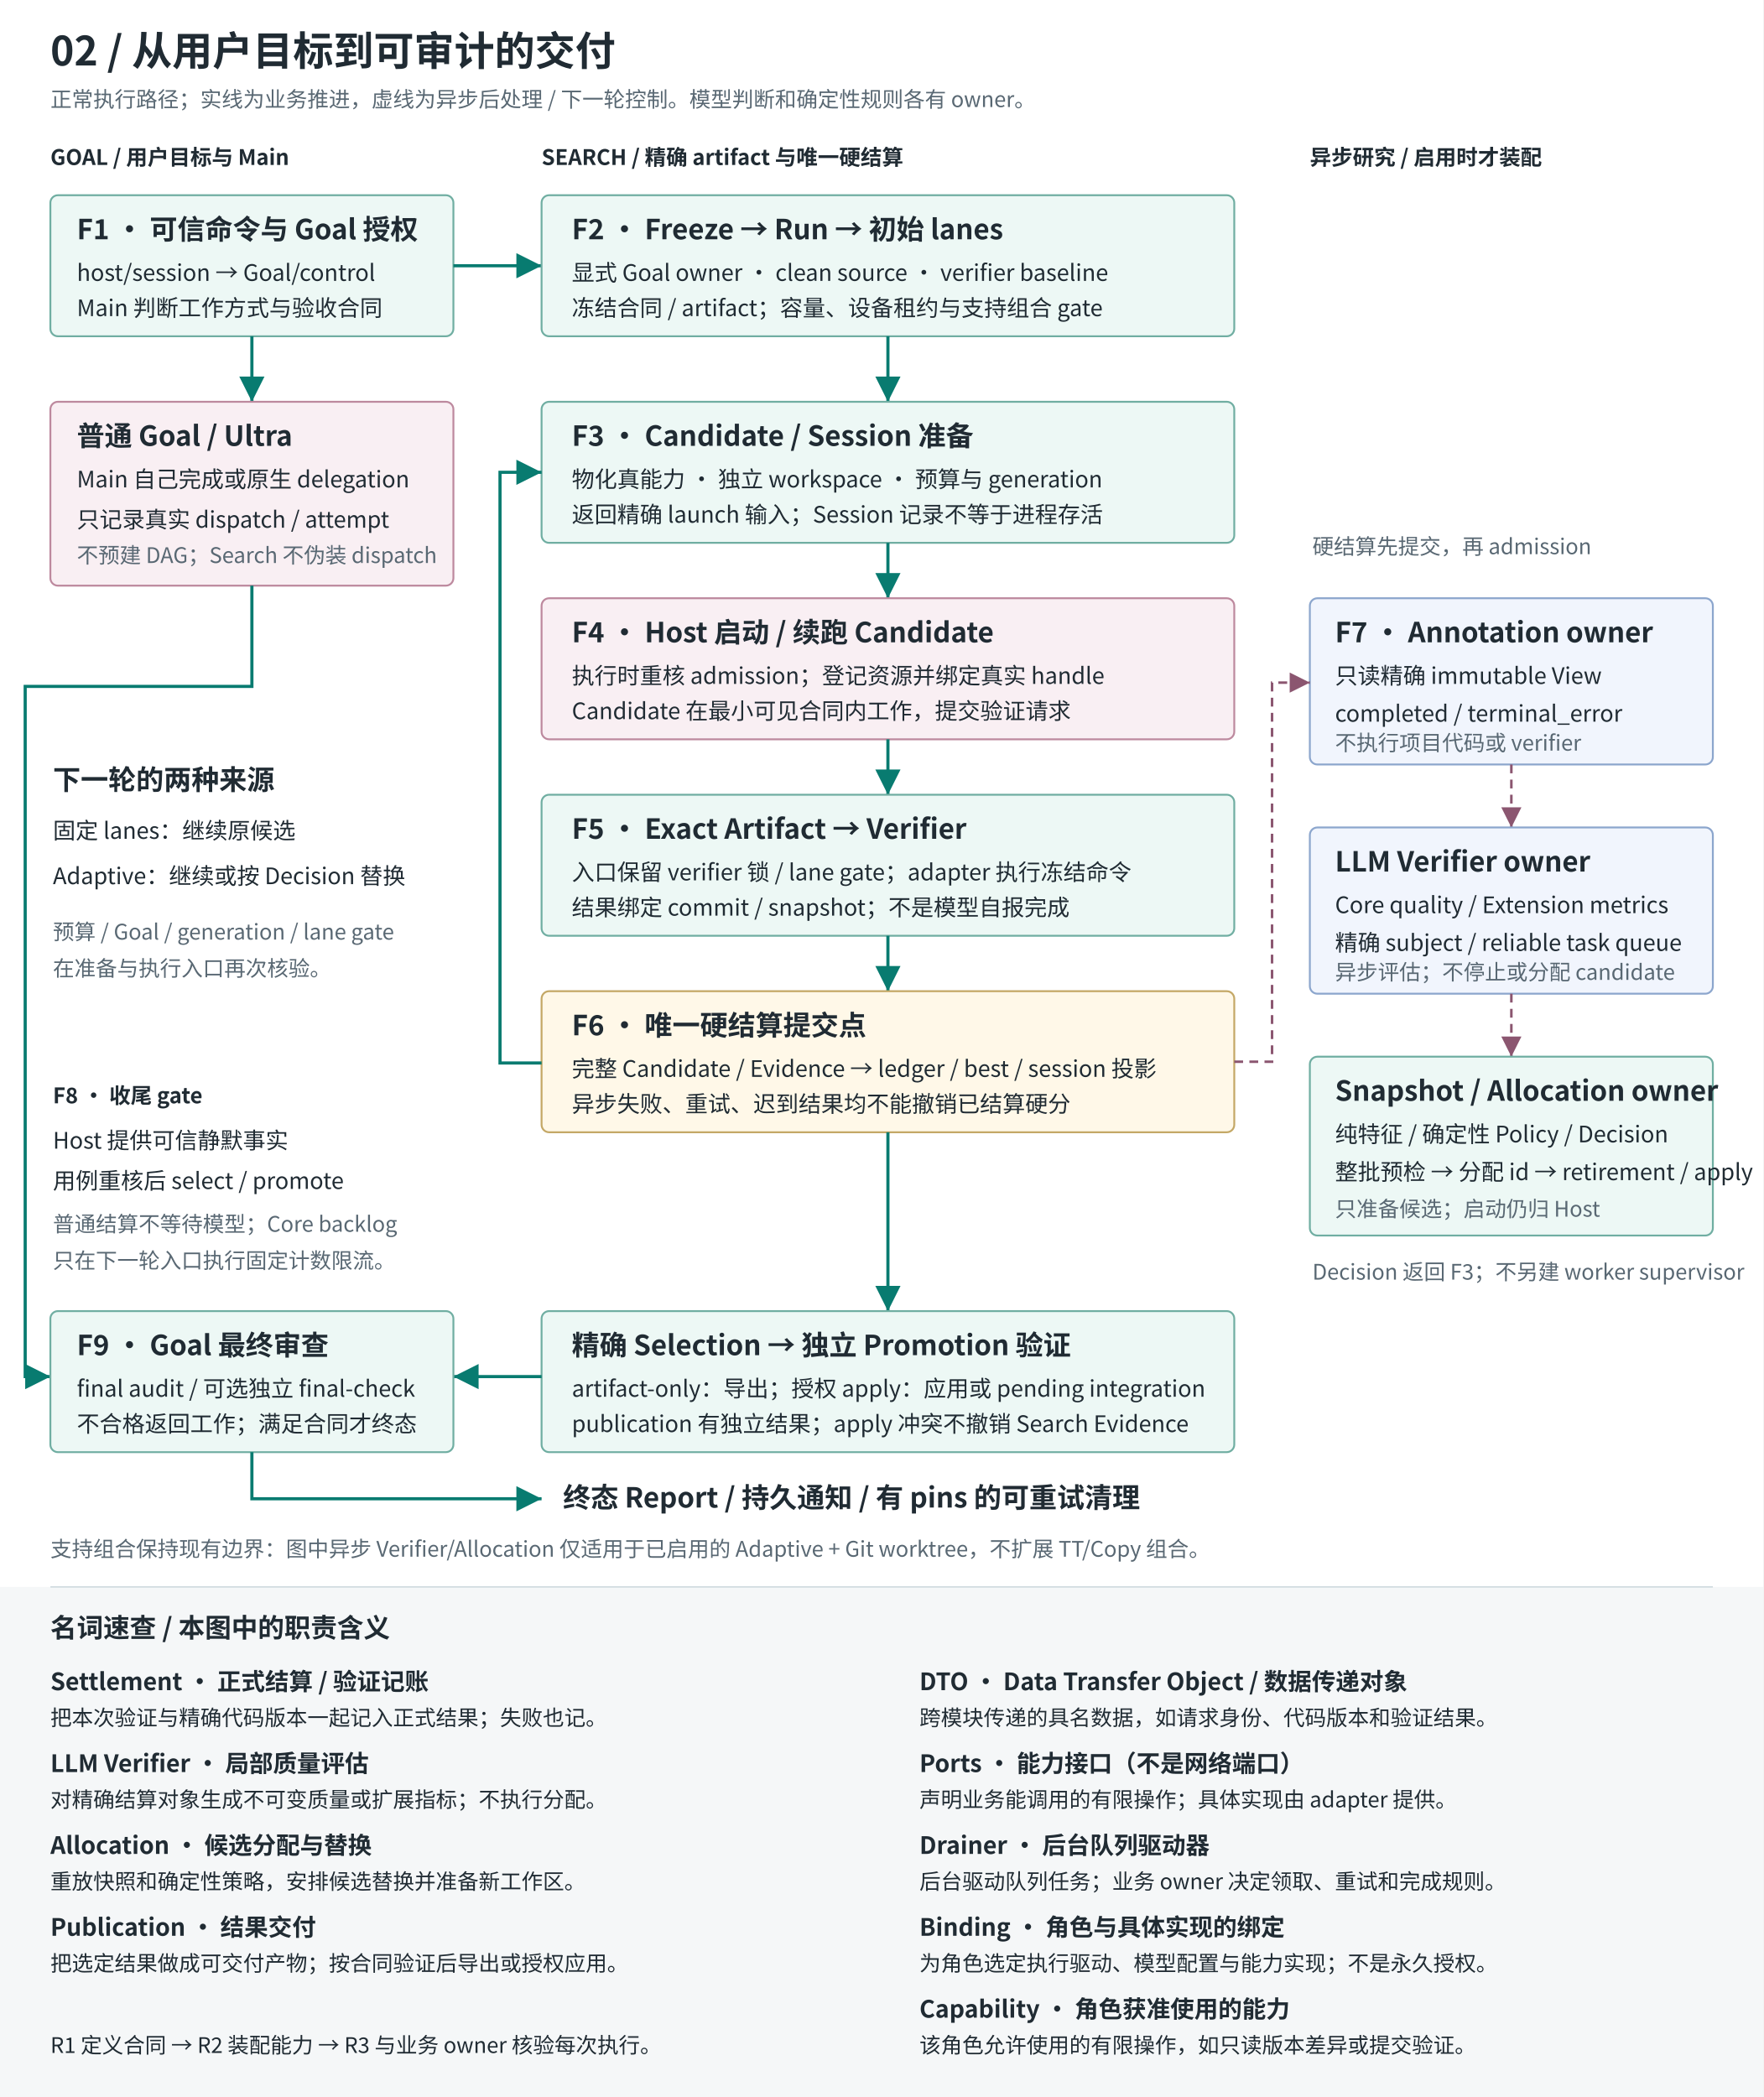
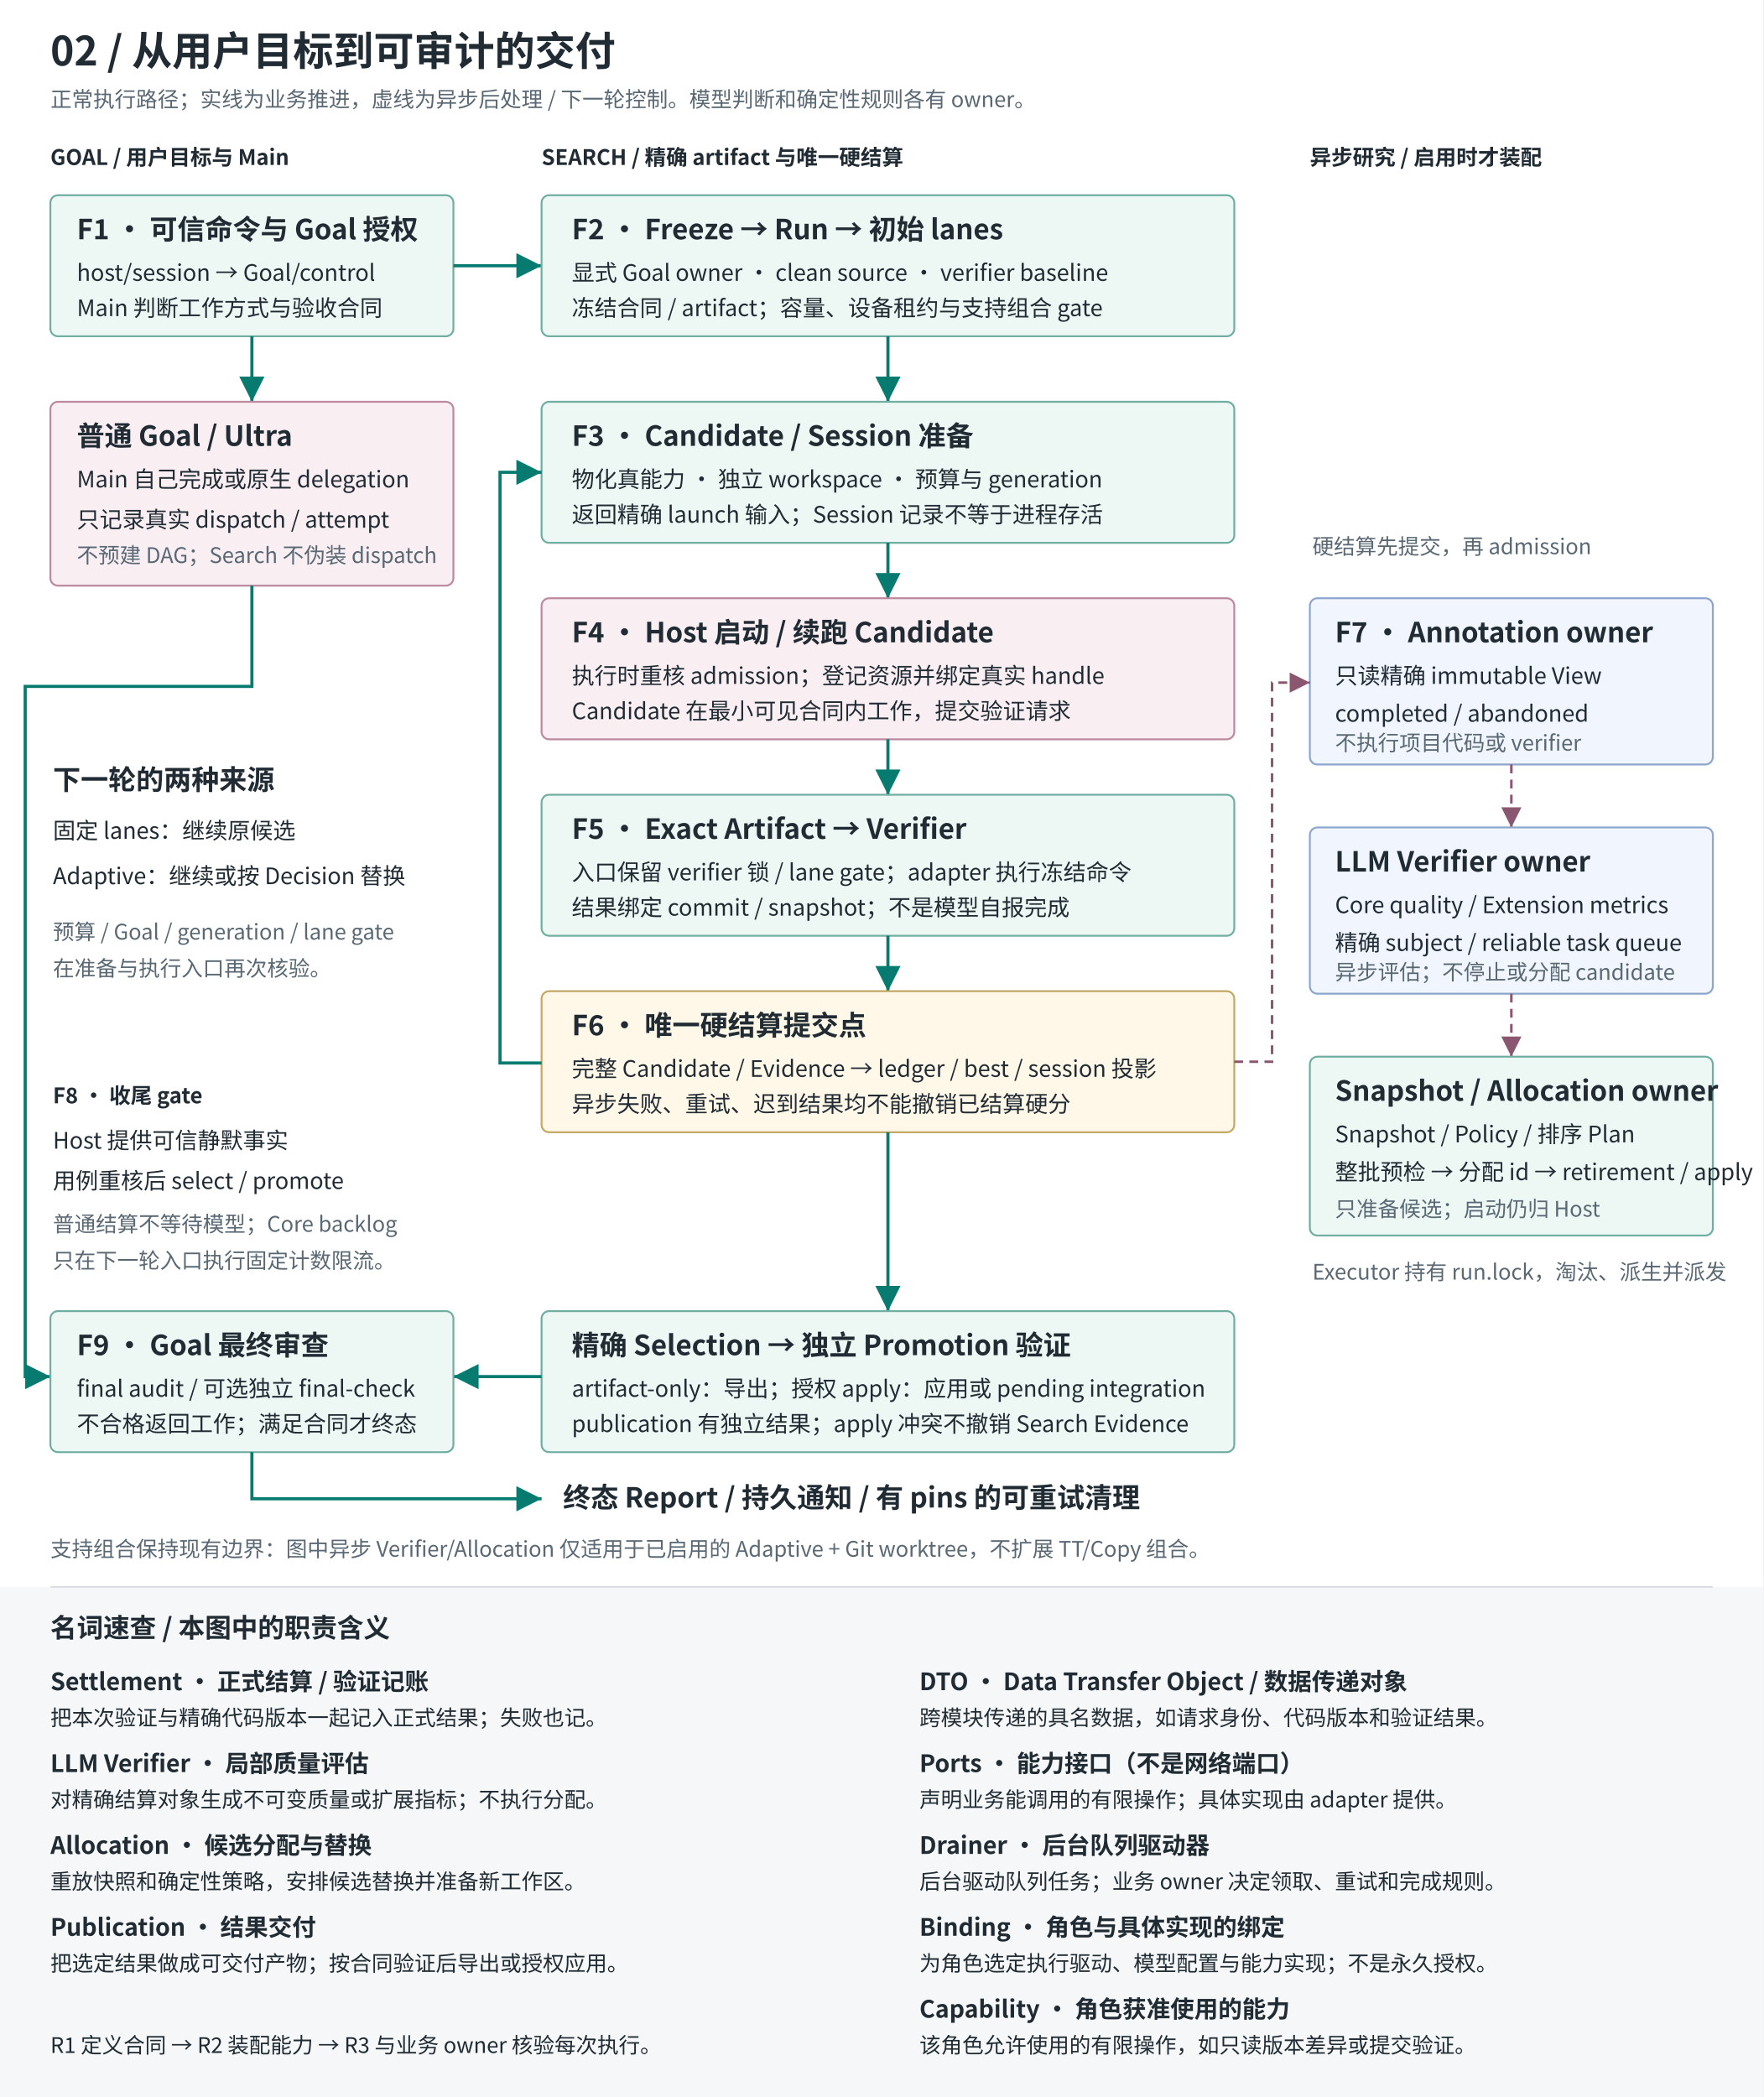
<svg xmlns="http://www.w3.org/2000/svg" width="1400" height="1665" viewBox="0 0 1400 1665" role="img" aria-labelledby="title desc">
  <defs>
    <style>
      text{font-family:'Noto Sans CJK SC','Microsoft YaHei',sans-serif;fill:#202b33;font-size:18px;letter-spacing:0}.title{font-size:32px;font-weight:700}.sub{font-size:17px;fill:#596873}.heading{font-size:22px;font-weight:700}.label{font-size:17px;font-weight:700}.box{rx:6;stroke-width:1.5}.business{fill:#edf8f5;stroke:#70aea2}.host{fill:#f9eff3;stroke:#bd899e}.state{fill:#fff8e8;stroke:#c4a866}.pure{fill:#f1f5fd;stroke:#8ca6cd}.neutral{fill:#f5f7f8;stroke:#b0bdc4}.flow{fill:none;stroke:#087b70;stroke-width:2.5;marker-end:url(#arrow)}.async{fill:none;stroke:#8b5670;stroke-width:2;stroke-dasharray:7 5;marker-end:url(#async)}
    </style>
    <marker id="arrow" markerWidth="9" markerHeight="9" refX="8" refY="4" orient="auto">
      <path d="M0 0L8 4L0 8Z" fill="#087b70" />
    </marker>
    <marker id="async" markerWidth="9" markerHeight="9" refX="8" refY="4" orient="auto">
      <path d="M0 0L8 4L0 8Z" fill="#8b5670" />
    </marker>
  </defs>
  <rect width="1400" height="1665" fill="#fff" />
  <text x="40" y="52" class="title">02 / 从用户目标到可审计的交付</text>
  <text x="40" y="85" class="sub">正常执行路径；实线为业务推进，虚线为异步后处理 / 下一轮控制。模型判断和确定性规则各有 owner。</text>
  <text x="40" y="131" class="label">GOAL / 用户目标与 Main</text>
  <text x="430" y="131" class="label">SEARCH / 精确 artifact 与唯一硬结算</text>
  <text x="1040" y="131" class="label">异步研究 / 启用时才装配</text>
  <rect x="40" y="155" width="320" height="112" class="box business" />
  <text x="61" y="190" class="heading">F1 · 可信命令与 Goal 授权</text>
  <text x="61" y="223">host/session → Goal/control</text>
  <text x="61" y="251">Main 判断工作方式与验收合同</text>
  <path d="M360 211H430" class="flow" />
  <rect x="430" y="155" width="550" height="112" class="box business" />
  <text x="454" y="190" class="heading">F2 · Freeze → Run → 初始 lanes</text>
  <text x="454" y="223">显式 Goal owner · clean source · verifier baseline</text>
  <text x="454" y="251">冻结合同 / artifact；容量、设备租约与支持组合 gate</text>
  <path d="M705 267V319" class="flow" />
  <rect x="430" y="319" width="550" height="112" class="box business" />
  <text x="454" y="354" class="heading">F3 · Candidate / Session 准备</text>
  <text x="454" y="387">物化真能力 · 独立 workspace · 预算与 generation</text>
  <text x="454" y="415">返回精确 launch 输入；Session 记录不等于进程存活</text>
  <path d="M705 431V475" class="flow" />
  <rect x="430" y="475" width="550" height="112" class="box host" />
  <text x="454" y="510" class="heading">F4 · Host 启动 / 续跑 Candidate</text>
  <text x="454" y="543">执行时重核 admission；登记资源并绑定真实 handle</text>
  <text x="454" y="571">Candidate 在最小可见合同内工作，提交验证请求</text>
  <path d="M705 587V631" class="flow" />
  <rect x="430" y="631" width="550" height="112" class="box business" />
  <text x="454" y="666" class="heading">F5 · Exact Artifact → Verifier</text>
  <text x="454" y="699">入口保留 verifier 锁 / lane gate；adapter 执行冻结命令</text>
  <text x="454" y="727">结果绑定 commit / snapshot；不是模型自报完成</text>
  <path d="M705 743V787" class="flow" />
  <rect x="430" y="787" width="550" height="112" class="box state" />
  <text x="454" y="822" class="heading">F6 · 唯一硬结算提交点</text>
  <text x="454" y="855">完整 Candidate / Evidence → ledger / best / session 投影</text>
  <text x="454" y="883">异步失败、重试、迟到结果均不能撤销已结算硬分</text>
  <rect x="1040" y="475" width="320" height="132" class="box pure" />
  <text x="1060" y="510" class="heading">F7 · Annotation owner</text>
  <text x="1060" y="543">只读精确 immutable View</text>
-   <text x="1060" y="573">completed / terminal_error</text>
+   <text x="1060" y="573">completed / abandoned</text>
  <text x="1060" y="596" class="sub">不执行项目代码或 verifier</text>
  <path d="M980 843H1010V542H1040" class="async" />
  <text x="1042" y="440" class="sub">硬结算先提交，再 admission</text>
  <path d="M1200 607V657" class="async" />
  <rect x="1040" y="657" width="320" height="132" class="box pure" />
  <text x="1060" y="692" class="heading">LLM Verifier owner</text>
  <text x="1060" y="725">Core quality / Extension metrics</text>
  <text x="1060" y="755">精确 subject / reliable task queue</text>
  <text x="1060" y="778" class="sub">异步评估；不停止或分配 candidate</text>
  <path d="M1200 789V839" class="async" />
  <rect x="1040" y="839" width="320" height="142" class="box business" />
  <text x="1060" y="874" class="heading">Snapshot / Allocation owner</text>
-   <text x="1060" y="907">纯特征 / 确定性 Policy / Decision</text>
+   <text x="1060" y="907">Snapshot / Policy / 排序 Plan</text>
  <text x="1060" y="937">整批预检 → 分配 id → retirement / apply</text>
  <text x="1060" y="966" class="sub">只准备候选；启动仍归 Host</text>
  <path d="M430 844H397V375H430" class="flow" />
  <text x="42" y="627" class="heading">下一轮的两种来源</text>
  <text x="42" y="666">固定 lanes：继续原候选</text>
  <text x="42" y="702">Adaptive：继续或按 Decision 替换</text>
  <text x="42" y="746" class="sub">预算 / Goal / generation / lane gate</text>
  <text x="42" y="775" class="sub">在准备与执行入口再次核验。</text>
-   <text x="1042" y="1016" class="sub">Decision 返回 F3；不另建 worker supervisor</text>
+   <text x="1042" y="1016" class="sub">Executor 持有 run.lock，淘汰、派生并派发</text>
  <path d="M200 267V319" class="flow" />
  <rect x="40" y="319" width="320" height="146" class="box host" />
  <text x="61" y="354" class="heading">普通 Goal / Ultra</text>
  <text x="61" y="387">Main 自己完成或原生 delegation</text>
  <text x="61" y="419">只记录真实 dispatch / attempt</text>
  <text x="61" y="447" class="sub">不预建 DAG；Search 不伪装 dispatch</text>
  <path d="M200 465V545H20V1093H40" class="flow" />
  <path d="M705 899V1041" class="flow" />
  <text x="42" y="876" class="label">F8 · 收尾 gate</text>
  <text x="42" y="912">Host 提供可信静默事实</text>
  <text x="42" y="944">用例重核后 select / promote</text>
  <text x="42" y="978" class="sub">普通结算不等待模型；Core backlog</text>
  <text x="42" y="1007" class="sub">只在下一轮入口执行固定计数限流。</text>
  <rect x="430" y="1041" width="550" height="112" class="box business" />
  <text x="454" y="1076" class="heading">精确 Selection → 独立 Promotion 验证</text>
  <text x="454" y="1109">artifact-only：导出；授权 apply：应用或 pending integration</text>
  <text x="454" y="1137">publication 有独立结果；apply 冲突不撤销 Search Evidence</text>
  <path d="M430 1093H360" class="flow" />
  <rect x="40" y="1041" width="320" height="112" class="box business" />
  <text x="61" y="1076" class="heading">F9 · Goal 最终审查</text>
  <text x="61" y="1109">final audit / 可选独立 final-check</text>
  <text x="61" y="1137">不合格返回工作；满足合同才终态</text>
  <path d="M200 1153V1190H430" class="flow" />
  <text x="447" y="1197" class="heading">终态 Report / 持久通知 / 有 pins 的可重试清理</text>
  <text x="40" y="1236" class="sub">支持组合保持现有边界：图中异步 Verifier/Allocation 仅适用于已启用的 Adaptive + Git worktree，不扩展 TT/Copy 组合。</text>
  <style>.glossary text{font-size:17px}.glossary .term{font-size:19px;font-weight:700}.glossary .glossary-title{font-size:21px;font-weight:700}</style>
  <g class="glossary" transform="translate(0 1260)">
    <rect width="1400" height="405" fill="#f5f7f8" />
    <path d="M40 0H1360" stroke="#cbd6dc" />
    <text x="40" y="40" class="glossary-title">名词速查 / 本图中的职责含义</text>
    <text x="40" y="82" class="term">Settlement · 正式结算 / 验证记账</text>
    <text x="40" y="110">把本次验证与精确代码版本一起记入正式结果；失败也记。</text>
    <text x="40" y="147" class="term">LLM Verifier · 局部质量评估</text>
    <text x="40" y="175">对精确结算对象生成不可变质量或扩展指标；不执行分配。</text>
    <text x="40" y="212" class="term">Allocation · 候选分配与替换</text>
    <text x="40" y="240">重放快照和确定性策略，安排候选替换并准备新工作区。</text>
    <text x="40" y="277" class="term">Publication · 结果交付</text>
    <text x="40" y="305">把选定结果做成可交付产物；按合同验证后导出或授权应用。</text>
    <text x="730" y="82" class="term">DTO · Data Transfer Object / 数据传递对象</text>
    <text x="730" y="110">跨模块传递的具名数据，如请求身份、代码版本和验证结果。</text>
    <text x="730" y="147" class="term">Ports · 能力接口（不是网络端口）</text>
    <text x="730" y="175">声明业务能调用的有限操作；具体实现由 adapter 提供。</text>
    <text x="730" y="212" class="term">Drainer · 后台队列驱动器</text>
    <text x="730" y="240">后台驱动队列任务；业务 owner 决定领取、重试和完成规则。</text>
    <text x="730" y="277" class="term">Binding · 角色与具体实现的绑定</text>
    <text x="730" y="305">为角色选定执行驱动、模型配置与能力实现；不是永久授权。</text>
    <text x="730" y="342" class="term">Capability · 角色获准使用的能力</text>
    <text x="730" y="370">该角色允许使用的有限操作，如只读版本差异或提交验证。</text>
    <text x="40" y="370" fill="#596873">R1 定义合同 → R2 装配能力 → R3 与业务 owner 核验每次执行。</text>
  </g>
</svg>
